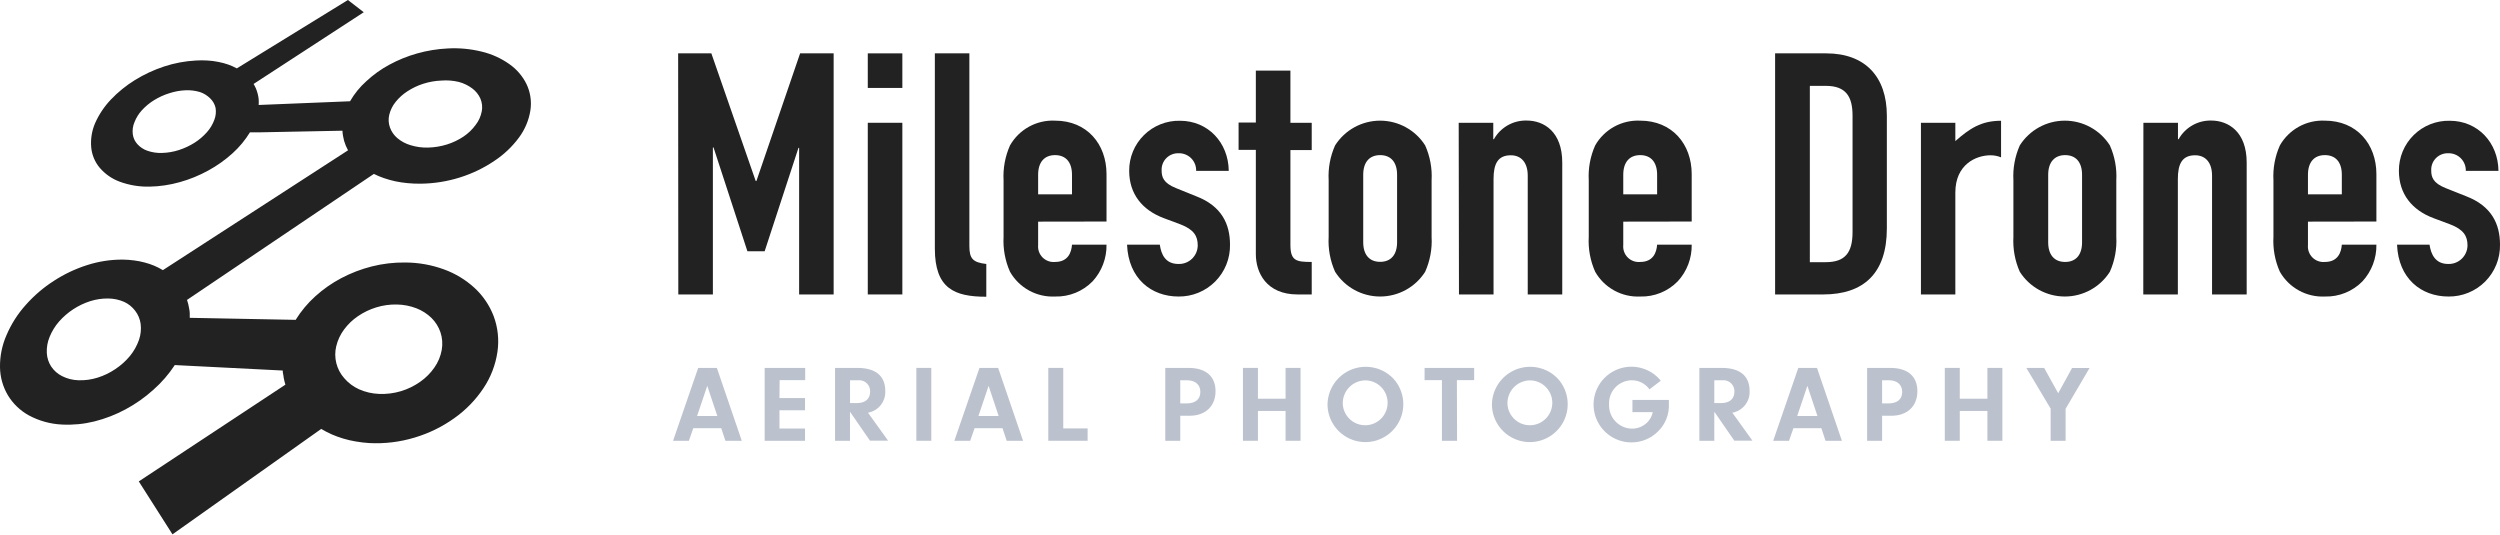
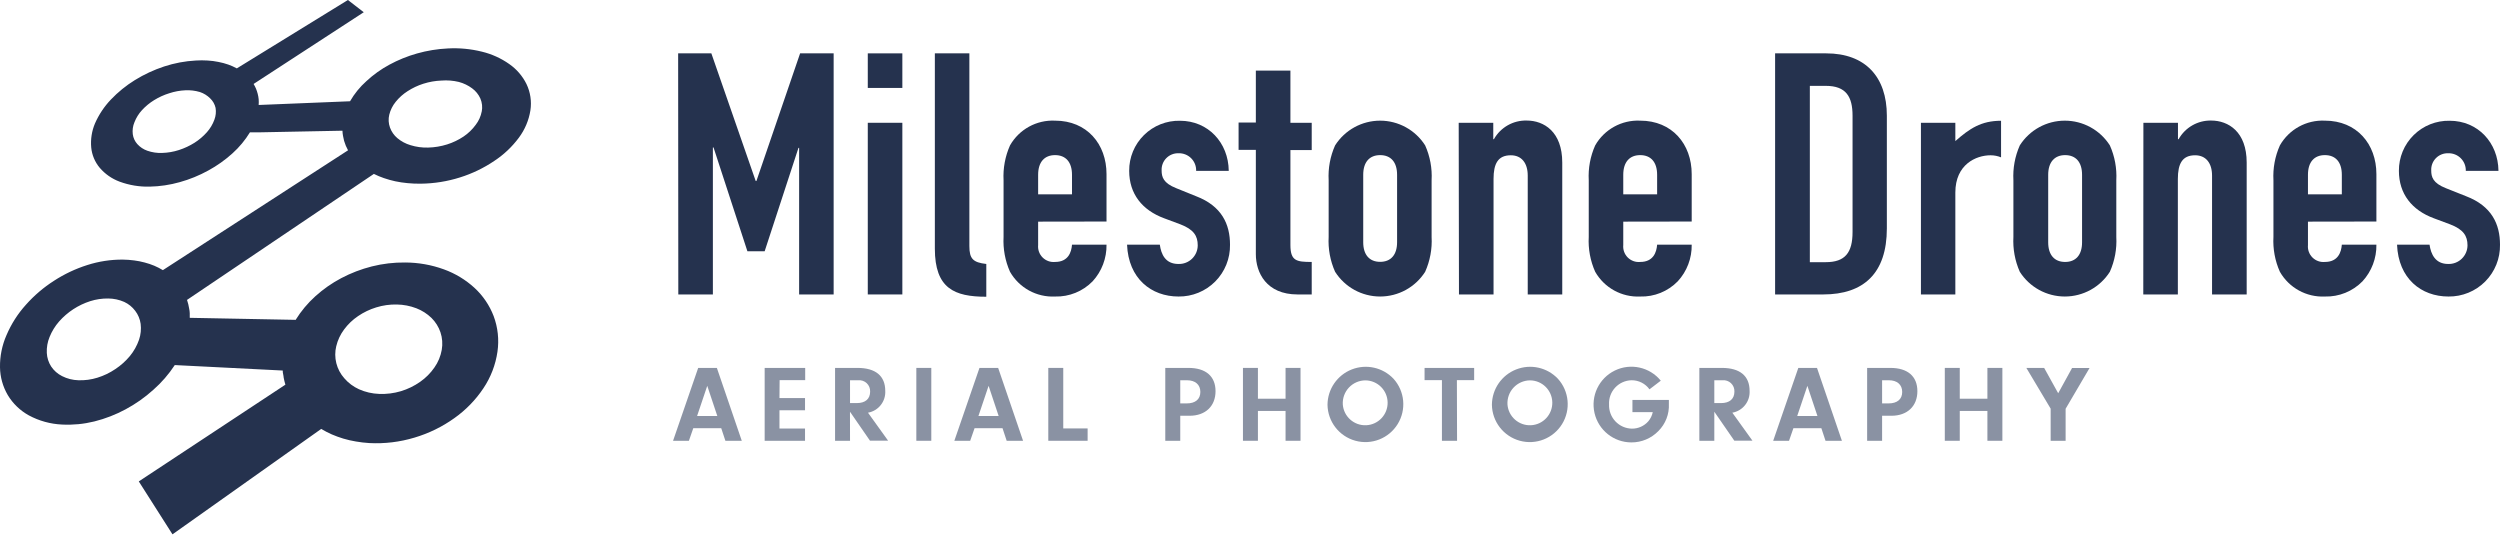
<svg xmlns="http://www.w3.org/2000/svg" viewBox="0 0 457.72 97.83">
  <defs>
-     <style>.cls-1{isolation:isolate;}.cls-2{fill:#222;}.cls-3{fill:#bbc1cd;}</style>
+     <style>.cls-1{isolation:isolate;}.cls-2{fill:#25324E;}.cls-3{fill:#8a92a3;}</style>
  </defs>
  <g id="Layer_2" data-name="Layer 2">
    <g id="wide_full" data-name="wide full">
      <g id="outline">
        <g id="logo" class="cls-1">
          <path class="cls-2" d="M96.39,15.38a9.66,9.66,0,0,0-3.16-3.66,14.61,14.61,0,0,0-5-2.26A21,21,0,0,0,82,8.87a25.07,25.07,0,0,0-5.65.92,24.7,24.7,0,0,0-5.07,2.06,20.48,20.48,0,0,0-4.19,3,14.88,14.88,0,0,0-3,3.69l-16.73.68a7.25,7.25,0,0,0,0-1.05,6.41,6.41,0,0,0-.18-1,7.39,7.39,0,0,0-.31-.94,7.71,7.71,0,0,0-.44-.86L66.6,2.24,63.7,0,43.36,12.52a11.28,11.28,0,0,0-1.57-.7A13.06,13.06,0,0,0,40,11.34a13.43,13.43,0,0,0-2-.26,16.71,16.71,0,0,0-2.13,0,22.4,22.4,0,0,0-5.82,1.09,25.34,25.34,0,0,0-5.35,2.49,22.15,22.15,0,0,0-4.4,3.57,15.16,15.16,0,0,0-2.91,4.37A9.2,9.2,0,0,0,16.7,27a6.8,6.8,0,0,0,1.55,3.71,8.85,8.85,0,0,0,3.65,2.55,14.85,14.85,0,0,0,5.5.91,21.81,21.81,0,0,0,5.51-.82,24.25,24.25,0,0,0,5.22-2.13,22.88,22.88,0,0,0,4.44-3.15,17.24,17.24,0,0,0,3.19-3.84l1.7,0h0l15.24-.3a5.88,5.88,0,0,0,.1.94,9.4,9.4,0,0,0,.2.92,9.18,9.18,0,0,0,.31.88c.12.29.26.57.41.85L29.82,49.46a12.33,12.33,0,0,0-1.58-.81,13,13,0,0,0-1.76-.59,14.18,14.18,0,0,0-1.92-.38,17.23,17.23,0,0,0-2.07-.15,20.89,20.89,0,0,0-6.52,1,25.13,25.13,0,0,0-6.09,2.88,24.57,24.57,0,0,0-5.13,4.38,20,20,0,0,0-3.56,5.57A14.12,14.12,0,0,0,0,67.24a10.38,10.38,0,0,0,1.42,5.09,10.31,10.31,0,0,0,3.86,3.72,14.15,14.15,0,0,0,6.08,1.68,20.25,20.25,0,0,0,5.92-.57A24.67,24.67,0,0,0,23,74.94a25.75,25.75,0,0,0,5.06-3.56A22.3,22.3,0,0,0,32,66.84l19.77,1c0,.22,0,.44.07.66s.06.44.1.65.09.43.14.65.11.42.17.63L25.41,88.14l6.17,9.69,27.23-19.3a18.3,18.3,0,0,0,1.93,1,19.49,19.49,0,0,0,2.11.77,18.79,18.79,0,0,0,2.3.53,21.76,21.76,0,0,0,2.46.29,24.2,24.2,0,0,0,8.28-1,24.48,24.48,0,0,0,7.29-3.56,20.83,20.83,0,0,0,5.33-5.48,16.16,16.16,0,0,0,2.57-6.69,13.23,13.23,0,0,0-.7-6.52,13.69,13.69,0,0,0-3.5-5.16,16.7,16.7,0,0,0-5.6-3.39,20.85,20.85,0,0,0-7.1-1.26,23.83,23.83,0,0,0-6.11.72,25.37,25.37,0,0,0-5.58,2.14,23.21,23.21,0,0,0-4.75,3.32,20,20,0,0,0-3.61,4.32l-19.39-.37c0-.29,0-.58,0-.86s-.06-.56-.11-.84-.1-.54-.16-.8-.14-.53-.23-.78L68.45,31.84a14.49,14.49,0,0,0,1.84.77,18.44,18.44,0,0,0,2.07.58,19.46,19.46,0,0,0,2.26.34,21.35,21.35,0,0,0,2.43.1,24.68,24.68,0,0,0,7.18-1.15,24,24,0,0,0,6.24-3A17.79,17.79,0,0,0,95,25.21a11.34,11.34,0,0,0,2.11-5A8.27,8.27,0,0,0,96.39,15.38ZM39.25,21.92a7.08,7.08,0,0,1-1.37,2.29,10.72,10.72,0,0,1-2.27,1.93,12.57,12.57,0,0,1-2.85,1.33,10.88,10.88,0,0,1-3.08.53,7.28,7.28,0,0,1-2.7-.4,4.44,4.44,0,0,1-1.84-1.22,3.36,3.36,0,0,1-.83-1.81,4.27,4.27,0,0,1,.31-2.2A7,7,0,0,1,26,20.16a10.42,10.42,0,0,1,2.21-1.82A12.06,12.06,0,0,1,31,17.07a11,11,0,0,1,2.94-.54,7.87,7.87,0,0,1,2.66.32A4.8,4.8,0,0,1,38.47,18a3.45,3.45,0,0,1,1,1.75A4.18,4.18,0,0,1,39.25,21.92ZM25.46,62.19a9.74,9.74,0,0,1-1.68,3,12.22,12.22,0,0,1-2.67,2.39,12.32,12.32,0,0,1-3.27,1.57,10.44,10.44,0,0,1-3.48.47,7,7,0,0,1-3-.76,5.18,5.18,0,0,1-2-1.77,5,5,0,0,1-.79-2.48,6.79,6.79,0,0,1,.51-2.92,9.92,9.92,0,0,1,1.74-2.83,12.85,12.85,0,0,1,5.69-3.72,10.5,10.5,0,0,1,3.31-.49,7.39,7.39,0,0,1,2.93.63,5.31,5.31,0,0,1,2,1.62,5.06,5.06,0,0,1,1,2.39A6.55,6.55,0,0,1,25.46,62.19Zm36.1,1.21A8.35,8.35,0,0,1,63,60.32a10.41,10.41,0,0,1,2.55-2.44,12.2,12.2,0,0,1,3.33-1.6,11.86,11.86,0,0,1,3.77-.53,10.46,10.46,0,0,1,3.58.69A8.29,8.29,0,0,1,79,58.21a6.75,6.75,0,0,1,1.64,2.62,6.54,6.54,0,0,1,.24,3.22,8,8,0,0,1-1.34,3.23,10.39,10.39,0,0,1-2.62,2.63,12.31,12.31,0,0,1-3.51,1.71,12.15,12.15,0,0,1-4,.5,9.94,9.94,0,0,1-3.68-.85,7.77,7.77,0,0,1-2.68-2,6.53,6.53,0,0,1-1.48-5.92Zm26.64-43a5.75,5.75,0,0,1-1.1,2.45A8.9,8.9,0,0,1,84.87,25a11.86,11.86,0,0,1-3,1.44,12.62,12.62,0,0,1-3.48.58,9.9,9.9,0,0,1-3.23-.44,6.69,6.69,0,0,1-2.41-1.29,4.57,4.57,0,0,1-1.35-1.94A4.08,4.08,0,0,1,71.27,21a6,6,0,0,1,1.18-2.36,9,9,0,0,1,2.18-1.95,11.94,11.94,0,0,1,2.88-1.36,12.48,12.48,0,0,1,3.31-.58A10.2,10.2,0,0,1,84,15a7.16,7.16,0,0,1,2.45,1.18,4.68,4.68,0,0,1,1.5,1.86A4.09,4.09,0,0,1,88.2,20.44Z" />
        </g>
        <g id="name">
          <path class="cls-3" d="M126.93,78.4l-.8,2.3h-2.9l4.6-13.34h3.42l4.56,13.34h-3l-.76-2.3Zm2.56-7.76-1.86,5.52h3.7Z" />
          <path class="cls-3" d="M142.71,72.88h4.68v2.24h-4.68v3.34h4.68V80.7H140V67.36h7.42V69.6h-4.68Z" />
          <path class="cls-3" d="M155.63,80.7h-2.74V67.36H157c3.3,0,5.08,1.46,5.08,4.2a3.84,3.84,0,0,1-3.16,4l3.68,5.12h-3.32l-3.66-5.3Zm1.24-6.9c1.56,0,2.44-.76,2.44-2.1a2,2,0,0,0-2.2-2.08h-1.48V73.8Z" />
          <path class="cls-3" d="M170.51,80.7h-2.74V67.36h2.74Z" />
          <path class="cls-3" d="M178.43,78.4l-.8,2.3h-2.9l4.6-13.34h3.42l4.56,13.34h-3l-.76-2.3ZM181,70.64l-1.86,5.52h3.7Z" />
          <path class="cls-3" d="M199.13,78.44V80.7h-7.2V67.36h2.74V78.44Z" />
          <path class="cls-3" d="M216.09,80.7h-2.74V67.36h4.26c3.16,0,4.94,1.54,4.94,4.26s-1.82,4.5-4.76,4.5h-1.7Zm1.18-6.84c1.58,0,2.5-.76,2.5-2.1s-.94-2.14-2.44-2.14h-1.24v4.24Z" />
          <path class="cls-3" d="M230.31,80.7h-2.74V67.36h2.74V73h5.06V67.36h2.74V80.7h-2.74V75.24h-5.06Z" />
          <path class="cls-3" d="M255.13,69.34a6.94,6.94,0,1,1-12.08,4.76,7,7,0,0,1,12.08-4.76Zm-9.28,4.72A4.11,4.11,0,1,0,250,69.64,4.17,4.17,0,0,0,245.85,74.06Z" />
          <path class="cls-3" d="M266.77,80.7H264V69.6h-3.18V67.36h9.08V69.6h-3.16Z" />
          <path class="cls-3" d="M285.23,69.34a6.94,6.94,0,1,1-12.08,4.76,7,7,0,0,1,12.08-4.76ZM276,74.06a4.11,4.11,0,1,0,4.12-4.42A4.17,4.17,0,0,0,276,74.06Z" />
          <path class="cls-3" d="M305.55,73.22v.72a6.57,6.57,0,0,1-1.94,5A6.84,6.84,0,0,1,298.69,81a6.93,6.93,0,1,1,5.38-11.3L302,71.28a4,4,0,0,0-3.28-1.66,4.21,4.21,0,0,0-4.12,4.44,4.26,4.26,0,0,0,4.18,4.42,3.94,3.94,0,0,0,3-1.34,3.78,3.78,0,0,0,.82-1.68h-3.72V73.22Z" />
          <path class="cls-3" d="M313.87,80.7h-2.74V67.36h4.12c3.3,0,5.08,1.46,5.08,4.2a3.84,3.84,0,0,1-3.16,4l3.68,5.12h-3.32l-3.66-5.3Zm1.24-6.9c1.56,0,2.44-.76,2.44-2.1a2,2,0,0,0-2.2-2.08h-1.48V73.8Z" />
          <path class="cls-3" d="M328.35,78.4l-.8,2.3h-2.9l4.6-13.34h3.42l4.56,13.34h-3l-.76-2.3Zm2.56-7.76-1.86,5.52h3.7Z" />
          <path class="cls-3" d="M344.59,80.7h-2.74V67.36h4.26c3.16,0,4.94,1.54,4.94,4.26s-1.82,4.5-4.76,4.5h-1.7Zm1.18-6.84c1.58,0,2.5-.76,2.5-2.1s-.94-2.14-2.44-2.14h-1.24v4.24Z" />
          <path class="cls-3" d="M358.81,80.7h-2.74V67.36h2.74V73h5.06V67.36h2.74V80.7h-2.74V75.24h-5.06Z" />
          <path class="cls-3" d="M378.19,80.7h-2.74V74.82L371,67.36h3.26L376.83,72l2.54-4.62h3.2l-4.38,7.46Z" />
          <path class="cls-2" d="M124.16,9.77h6.08l8.12,23.37h.13l8-23.37h6.14V53.91h-6.32V27.07h-.12L140,46h-3.16l-6.2-19h-.12V53.91h-6.33Z" />
          <path class="cls-2" d="M158.88,9.77h6.33V16.1h-6.33Zm0,12.71h6.33V53.91h-6.33Z" />
          <path class="cls-2" d="M171.16,9.77h6.32V45.05c0,2.35.68,3,3.1,3.28v6c-5.82,0-9.42-1.49-9.42-8.81Z" />
          <path class="cls-2" d="M190.07,40.58v4.28a2.84,2.84,0,0,0,3.1,3.1c2.42,0,3-1.8,3.1-3.16h6.32a9.68,9.68,0,0,1-2.54,6.7,9.25,9.25,0,0,1-6.88,2.79,9,9,0,0,1-8.25-4.53,13.93,13.93,0,0,1-1.18-6.39V33a13.91,13.91,0,0,1,1.18-6.38,9,9,0,0,1,8.25-4.53c5.83,0,9.42,4.28,9.42,9.79v8.68Zm0-5h6.2V32c0-2.36-1.18-3.6-3.1-3.6s-3.1,1.24-3.1,3.6Z" />
          <path class="cls-2" d="M219,31.28a3.12,3.12,0,0,0-3.22-3.22,3,3,0,0,0-3.1,3.16c0,1.18.31,2.3,2.66,3.23L219,35.93c4.71,1.8,6.2,5.15,6.2,8.87a9.32,9.32,0,0,1-9.42,9.49c-5,0-9.18-3.29-9.43-9.49h6c.24,1.74,1,3.53,3.41,3.53a3.42,3.42,0,0,0,3.53-3.41c0-1.73-.74-2.91-3.16-3.84l-3-1.12c-4-1.48-6.39-4.46-6.39-8.68a9.1,9.1,0,0,1,9.3-9.17c5.15,0,8.87,4,8.93,9.17Z" />
          <path class="cls-2" d="M229.93,12.93h6.33v9.55h3.9v5h-3.9V44.86c0,2.92,1.11,3.1,3.9,3.1v5.95h-2.6c-5.7,0-7.63-4-7.63-7.37V27.44h-3.16v-5h3.16Z" />
          <path class="cls-2" d="M243.26,33a13.79,13.79,0,0,1,1.18-6.38,9.77,9.77,0,0,1,16.49,0A13.79,13.79,0,0,1,262.11,33V43.37a13.8,13.8,0,0,1-1.18,6.39,9.77,9.77,0,0,1-16.49,0,13.8,13.8,0,0,1-1.18-6.39Zm6.33,11.35c0,2.35,1.18,3.59,3.1,3.59s3.1-1.24,3.1-3.59V32c0-2.36-1.18-3.6-3.1-3.6s-3.1,1.24-3.1,3.6Z" />
          <path class="cls-2" d="M267.07,22.48h6.33v3h.12a6.69,6.69,0,0,1,6-3.41c3.16,0,6.51,2.05,6.51,7.69V53.91h-6.32V32.15c0-2.29-1.12-3.72-3.1-3.72-2.36,0-3.16,1.55-3.16,4.34V53.91h-6.33Z" />
          <path class="cls-2" d="M297.2,40.58v4.28a2.84,2.84,0,0,0,3.1,3.1c2.42,0,3-1.8,3.1-3.16h6.33a9.64,9.64,0,0,1-2.55,6.7,9.23,9.23,0,0,1-6.88,2.79,9,9,0,0,1-8.24-4.53,13.8,13.8,0,0,1-1.18-6.39V33a13.79,13.79,0,0,1,1.18-6.38,9,9,0,0,1,8.24-4.53c5.83,0,9.43,4.28,9.43,9.79v8.68Zm0-5h6.2V32c0-2.36-1.18-3.6-3.1-3.6s-3.1,1.24-3.1,3.6Z" />
          <path class="cls-2" d="M325,9.77h9.36c7.13,0,11.1,4.28,11.1,11.41V41.82c0,8.19-4.22,12.09-11.66,12.09H325ZM331.36,48h2.92c3.53,0,4.9-1.73,4.9-5.52V21.18c0-3.47-1.18-5.46-4.9-5.46h-2.92Z" />
          <path class="cls-2" d="M351.7,22.48H358v3.35c2.61-2.29,4.72-3.72,8.37-3.72v6.7a5,5,0,0,0-1.92-.38c-2.67,0-6.45,1.68-6.45,6.82V53.91H351.7Z" />
          <path class="cls-2" d="M368.63,33a13.92,13.92,0,0,1,1.17-6.38,9.77,9.77,0,0,1,16.49,0A13.79,13.79,0,0,1,387.47,33V43.37a13.8,13.8,0,0,1-1.18,6.39,9.77,9.77,0,0,1-16.49,0,13.94,13.94,0,0,1-1.17-6.39ZM375,44.37c0,2.35,1.18,3.59,3.1,3.59s3.1-1.24,3.1-3.59V32c0-2.36-1.18-3.6-3.1-3.6S375,29.67,375,32Z" />
          <path class="cls-2" d="M392.43,22.48h6.33v3h.12a6.69,6.69,0,0,1,5.95-3.41c3.16,0,6.51,2.05,6.51,7.69V53.91H405V32.15c0-2.29-1.12-3.72-3.1-3.72-2.36,0-3.16,1.55-3.16,4.34V53.91h-6.33Z" />
          <path class="cls-2" d="M422.56,40.58v4.28a2.84,2.84,0,0,0,3.1,3.1c2.42,0,3-1.8,3.1-3.16h6.33a9.68,9.68,0,0,1-2.54,6.7,9.27,9.27,0,0,1-6.89,2.79,9,9,0,0,1-8.24-4.53,13.8,13.8,0,0,1-1.18-6.39V33a13.79,13.79,0,0,1,1.18-6.38,9,9,0,0,1,8.24-4.53c5.83,0,9.43,4.28,9.43,9.79v8.68Zm0-5h6.2V32c0-2.36-1.17-3.6-3.1-3.6s-3.1,1.24-3.1,3.6Z" />
          <path class="cls-2" d="M451.46,31.28a3.13,3.13,0,0,0-3.23-3.22,3,3,0,0,0-3.1,3.16c0,1.18.31,2.3,2.67,3.23l3.72,1.48c4.71,1.8,6.2,5.15,6.2,8.87a9.32,9.32,0,0,1-9.43,9.49c-5,0-9.17-3.29-9.42-9.49h5.95c.25,1.74,1.06,3.53,3.41,3.53a3.43,3.43,0,0,0,3.54-3.41c0-1.73-.75-2.91-3.17-3.84l-3-1.12c-4-1.48-6.39-4.46-6.39-8.68a9.1,9.1,0,0,1,9.3-9.17c5.15,0,8.87,4,8.93,9.17Z" />
        </g>
      </g>
    </g>
  </g>
</svg>
